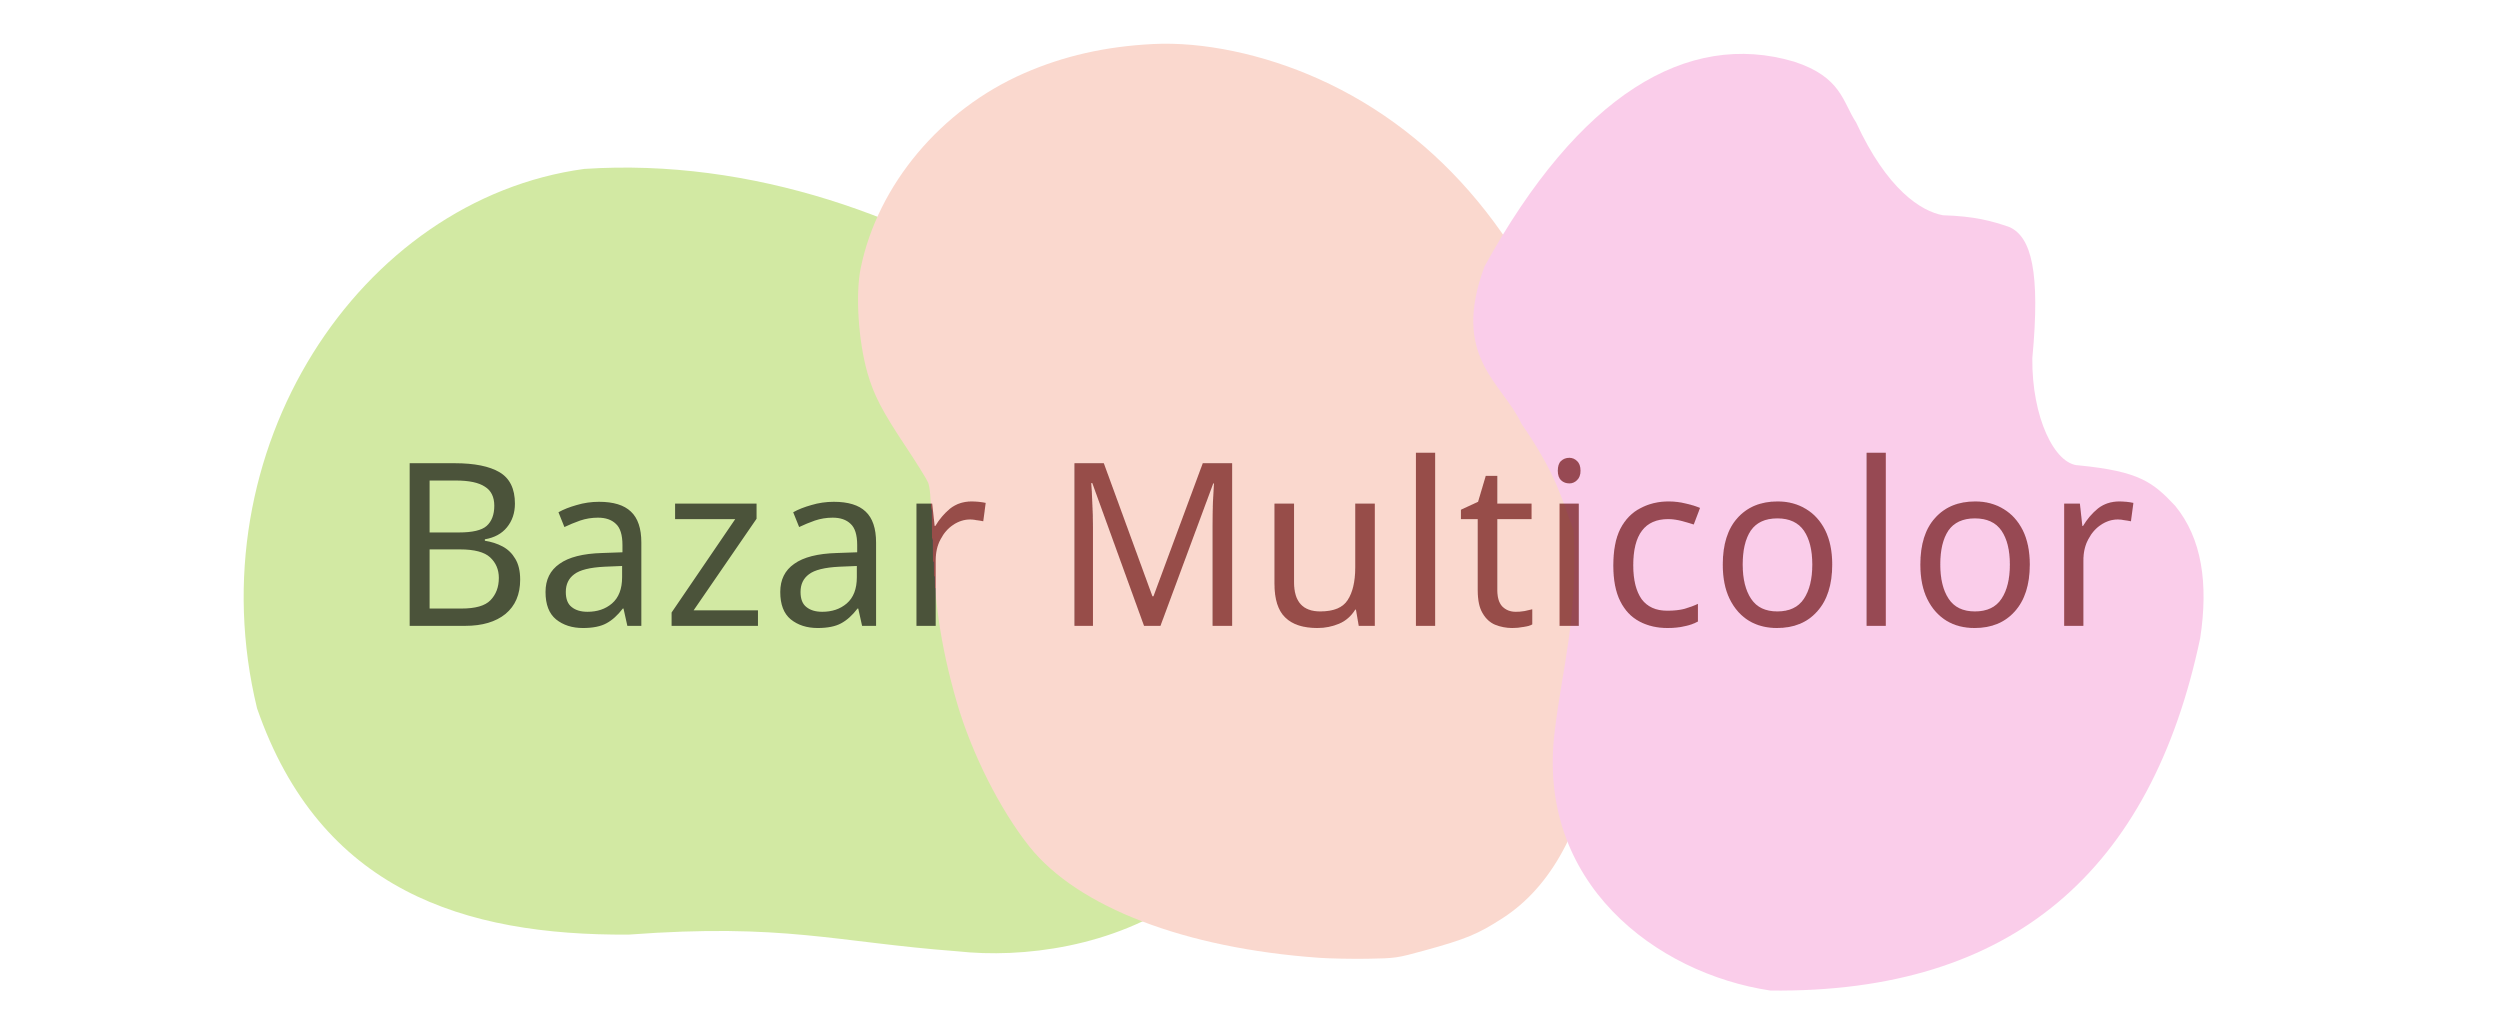
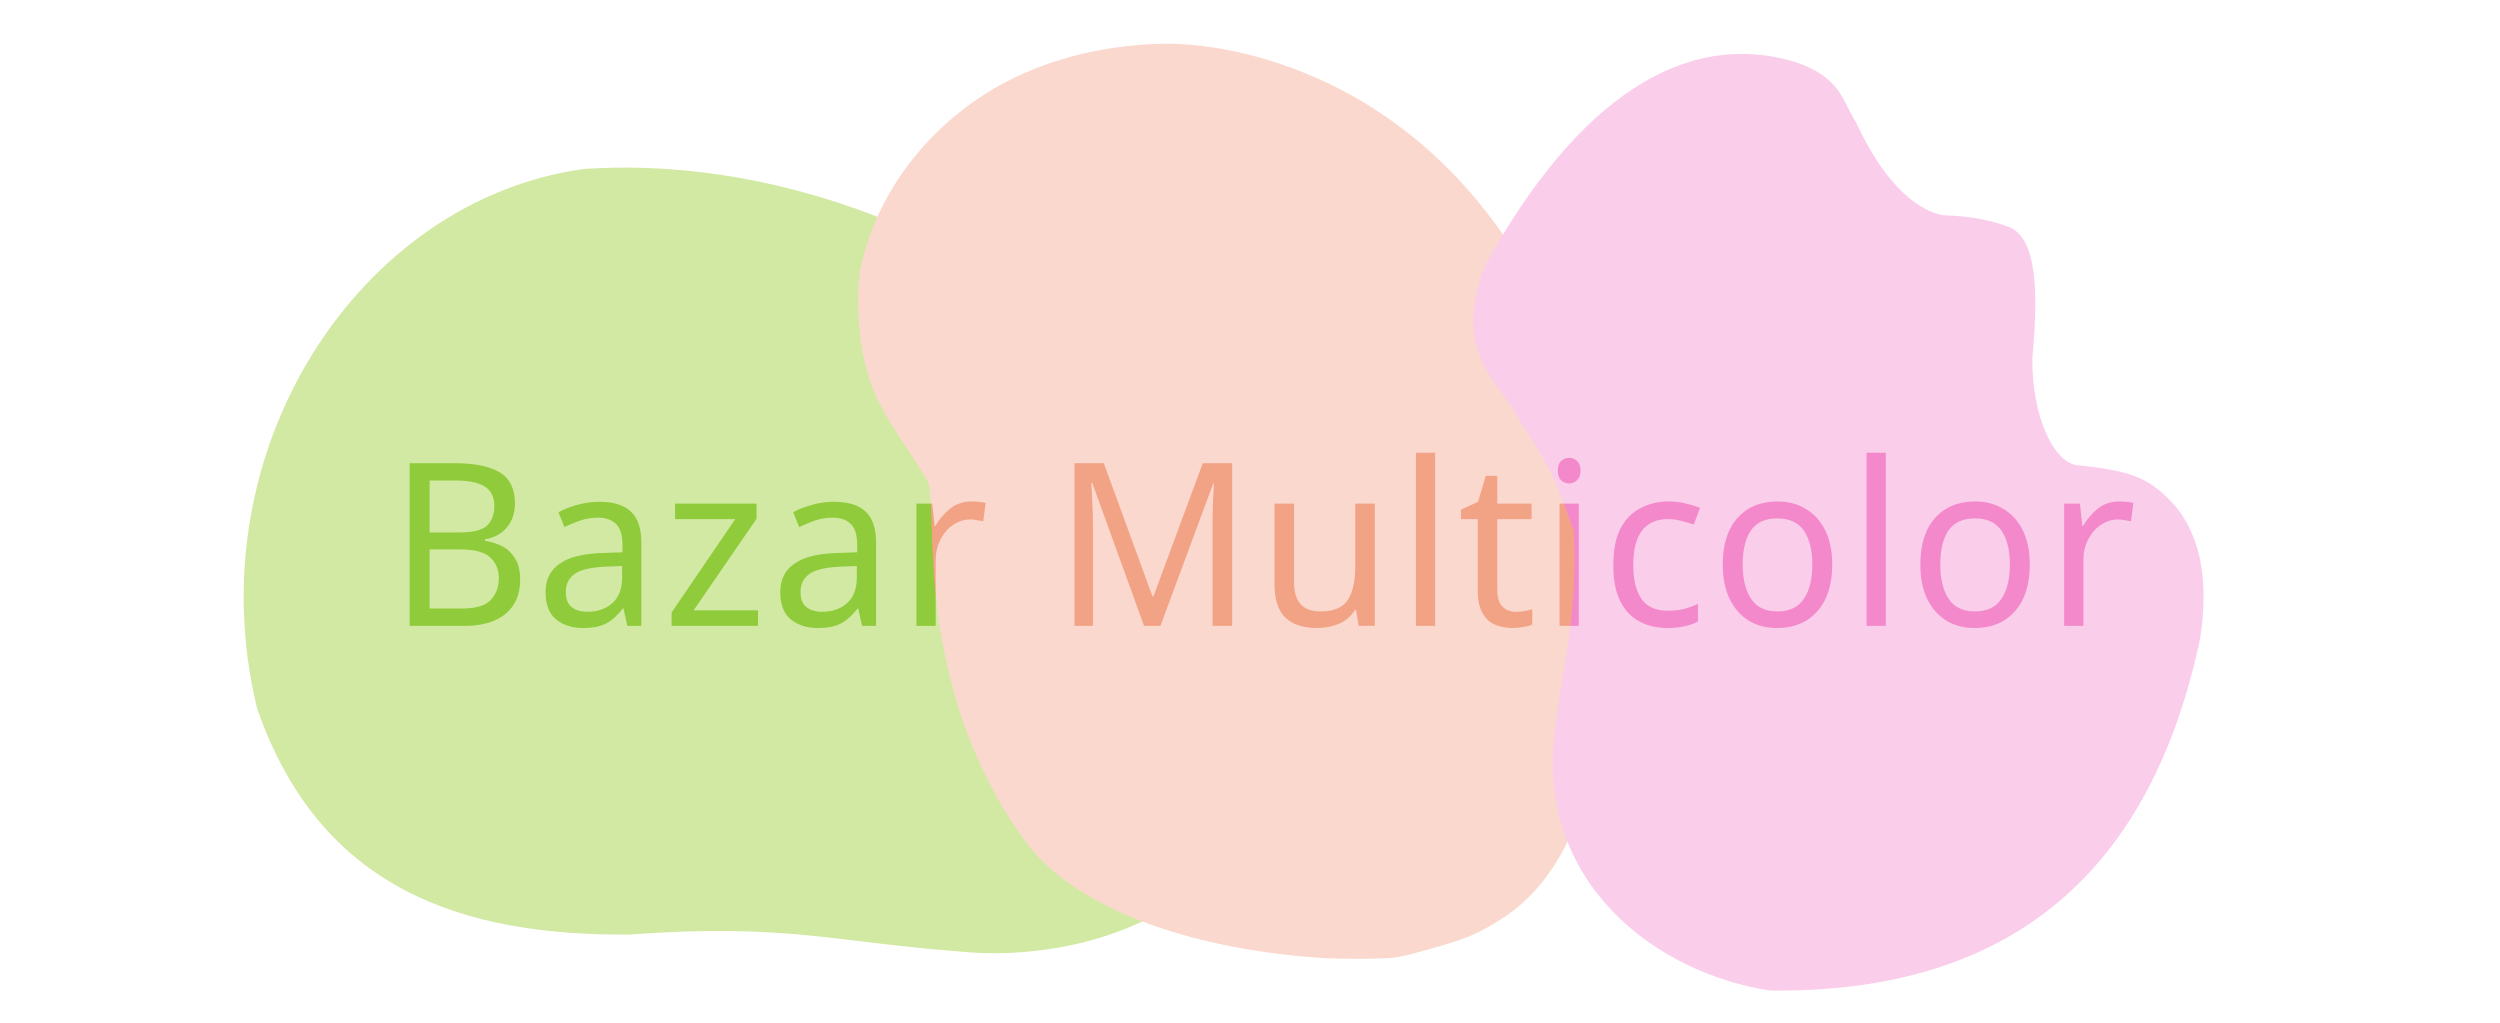
<svg xmlns="http://www.w3.org/2000/svg" width="110mm" height="45mm" version="1.1" viewBox="0 0 110 45" xml:space="preserve">
  <g transform="translate(9.7304 .62877)" stroke-width="0">
    <path d="m15.989 6.802c-9.908 1.34-17.163 12.389-14.409 23.736 2.785 8.03 9.117 10.001 16.348 9.956 6.861-0.509 9.066 0.325 14.462 0.734 5.739 0.635 16.036-2.01 14.462-14.881-1.933-9.195-16.2-20.509-30.862-19.544z" fill="#d2e9a3" />
    <path d="m48.294 41.513c-5.892-0.419-10.605-2.23-12.727-4.888-1.29-1.616-2.547-4.111-3.192-6.335-0.741-2.555-1.042-4.68-1.12-7.895-0.028-1.142-0.066-1.591-0.152-1.798-0.063-0.152-0.52-0.884-1.014-1.627-1.002-1.506-1.377-2.23-1.649-3.181-0.405-1.417-0.537-3.472-0.297-4.633 0.756-3.659 3.524-6.959 7.182-8.56 1.743-0.763 3.581-1.18 5.669-1.287 2.203-0.113 4.861 0.445 7.282 1.528 5.41 2.422 9.448 7.301 11.496 13.892 0.969 3.12 1.163 4.702 1.163 9.522-1e-5 2.972-0.067 3.996-0.381 5.839-0.635 3.719-2.026 6.29-4.152 7.669-1.103 0.715-1.623 0.931-3.476 1.44-1.199 0.329-1.247 0.336-2.482 0.357-0.693 0.011-1.66-8e-3 -2.149-0.042z" fill="#fad8ce" />
    <path d="m69.211 2.084c-4.71-1.398-9.472 1.468-13.623 9.012-1.49 4.006 0.787 5.109 1.624 6.917 1.576 2.279 1.78 3.357 2.305 4.716 0.166 3.936-0.504 5.992-0.838 8.803-0.842 6.682 4.459 10.668 9.484 11.423 10.671 0.126 16.767-5.297 18.916-15.51 0.366-2.405 0.07-4.389-1.1-5.816-0.981-1.043-1.573-1.518-4.244-1.782-1.059-0.023-2.071-2.122-2.043-4.716 0.361-3.82-0.051-5.327-0.996-5.764-0.766-0.271-1.566-0.486-2.934-0.524-0.965-0.176-2.461-1.128-3.825-4.087-0.59-0.891-0.635-1.991-2.725-2.672z" fill="#facdea" />
  </g>
-   <text transform="scale(.98474 1.0155)" x="17.351" y="27.12" fill="#080707" font-family="'Baskerville Old Face'" font-size="9.878px" letter-spacing=".151px" opacity=".644" stroke="#4cef63" stroke-width="6.8633e-9" style="mix-blend-mode:color-burn" xml:space="preserve">
-     <tspan x="17.351" y="27.12" fill="#080707" font-family="'Ink Free'" font-size="9.878px" letter-spacing=".151px" stroke-width="6.8633e-9">Bazar Multicolor</tspan>
+   <text transform="scale(.98474 1.0155)" x="17.351" y="27.12" fill="#4d524d" font-family="'Baskerville Old Face'" font-size="9.878px" letter-spacing=".151px" opacity=".644" stroke="#4cef63" stroke-width="6.8633e-9" style="mix-blend-mode:color-burn" xml:space="preserve">
+     <tspan x="17.351" y="27.12" fill="#4d524d" font-family="'Ink Free'" font-size="9.878px" letter-spacing=".151px" stroke-width="6.8633e-9">Bazar Multicolor</tspan>
  </text>
</svg>
